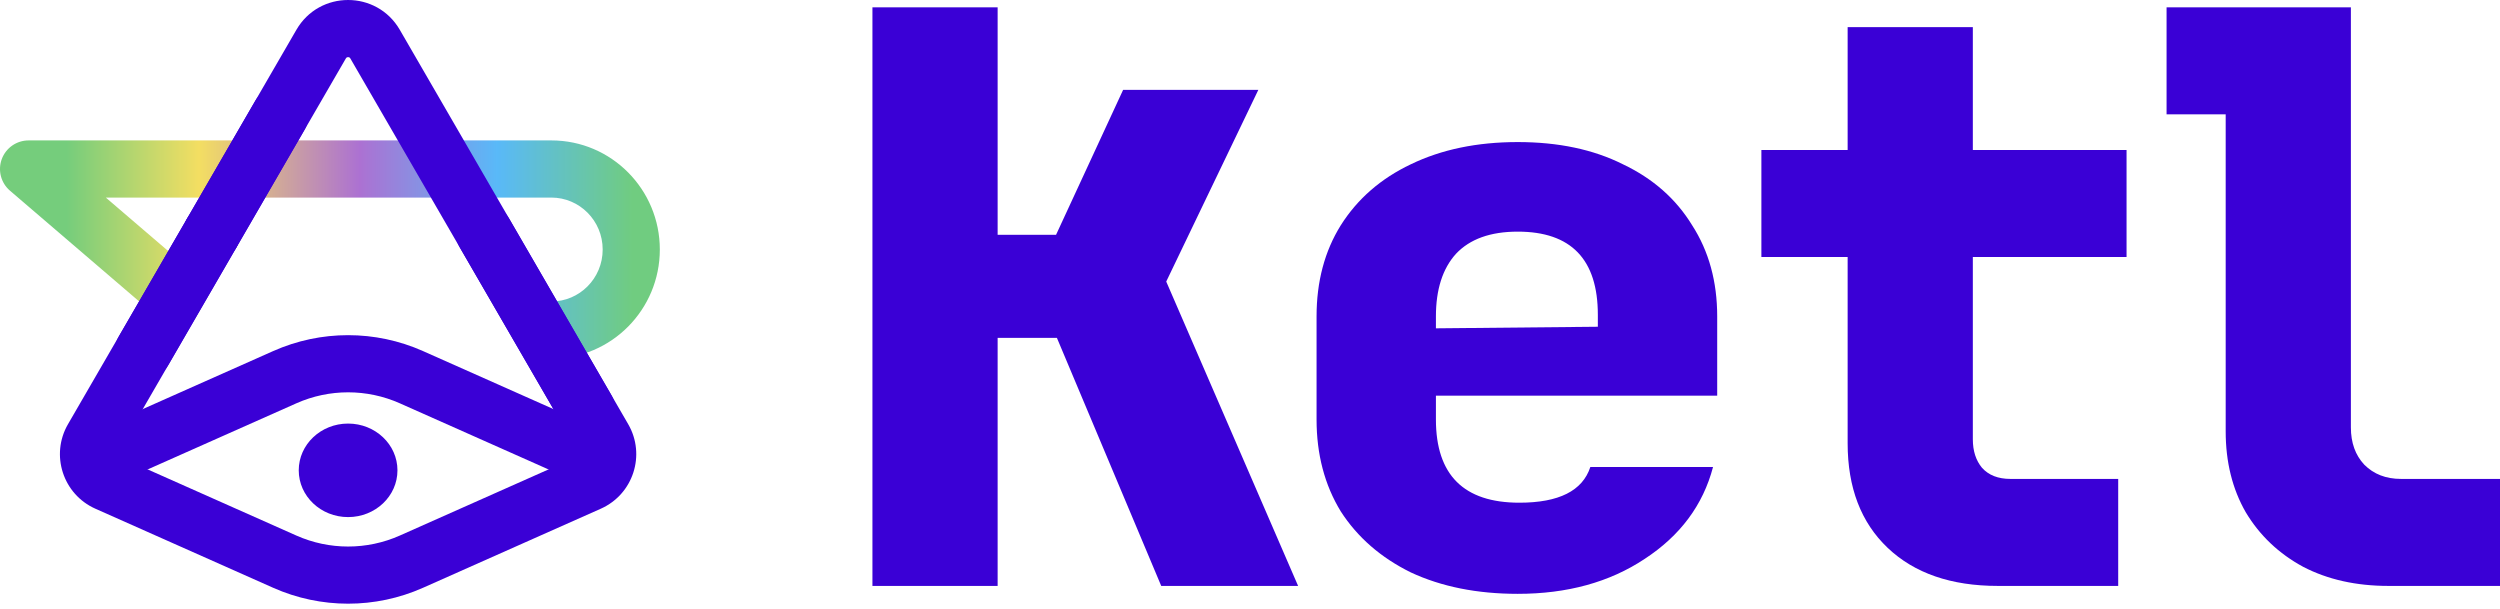
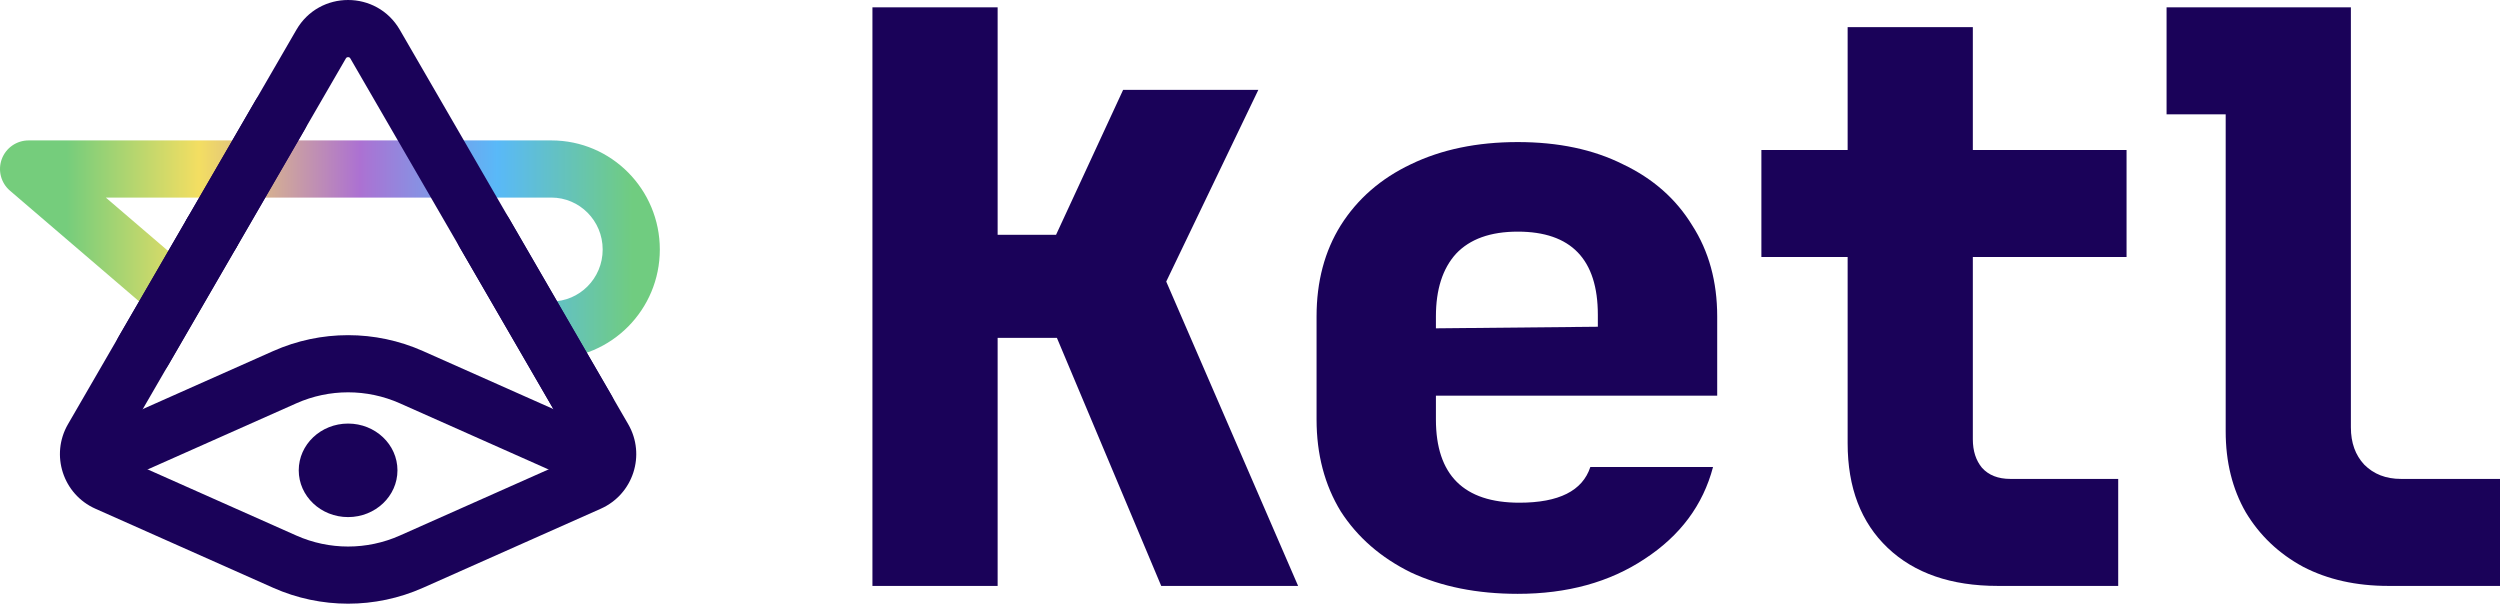
<svg xmlns="http://www.w3.org/2000/svg" width="341" height="83" viewBox="0 0 341 83" fill="none">
  <path fill-rule="evenodd" clip-rule="evenodd" d="M0.242 21.699C0.808 20.169 2.267 19.153 3.898 19.153H75.206C83.406 19.153 90 25.846 90 34.035C90 42.225 83.406 48.917 75.206 48.917C73.053 48.917 71.308 47.172 71.308 45.02C71.308 42.867 73.053 41.122 75.206 41.122C79.042 41.122 82.205 37.978 82.205 34.035C82.205 30.092 79.042 26.949 75.206 26.949H14.434L26.277 37.1C27.911 38.501 28.101 40.961 26.7 42.596C25.299 44.23 22.838 44.419 21.204 43.018L1.361 26.01C0.123 24.949 -0.324 23.229 0.242 21.699Z" fill="url(#paint0_linear_2101_229376)" />
-   <path fill-rule="evenodd" clip-rule="evenodd" d="M40.428 4.065C43.567 -1.355 51.393 -1.355 54.532 4.065L85.687 57.859C88.114 62.05 86.372 67.421 81.946 69.39L57.703 80.172C51.195 83.066 43.765 83.066 37.257 80.172L13.014 69.39C8.588 67.421 6.846 62.05 9.274 57.859L40.428 4.065ZM47.299 7.838C47.267 7.856 47.223 7.887 47.174 7.972L16.019 61.766C15.914 61.948 15.989 62.181 16.182 62.267L40.425 73.049C44.916 75.047 50.044 75.047 54.536 73.049L78.779 62.267C78.971 62.181 79.047 61.948 78.941 61.766L47.787 7.972C47.738 7.887 47.694 7.856 47.662 7.838C47.62 7.815 47.557 7.795 47.48 7.795C47.403 7.795 47.341 7.815 47.299 7.838Z" fill="#3A00D6" />
-   <path fill-rule="evenodd" clip-rule="evenodd" d="M64.129 28.413C65.992 27.334 68.377 27.97 69.456 29.832L83.407 53.922C84.486 55.785 83.851 58.17 81.988 59.249C80.125 60.328 77.741 59.692 76.662 57.829L62.71 33.739C61.631 31.876 62.267 29.492 64.129 28.413Z" fill="#3A00D6" />
-   <path fill-rule="evenodd" clip-rule="evenodd" d="M30.831 28.413C32.694 29.492 33.33 31.876 32.251 33.739L22.95 49.799C21.871 51.662 19.486 52.297 17.624 51.219C15.761 50.14 15.125 47.755 16.204 45.892L25.505 29.832C26.584 27.97 28.969 27.334 30.831 28.413Z" fill="#3A00D6" />
-   <path fill-rule="evenodd" clip-rule="evenodd" d="M9.903 64.319C9.029 62.352 9.914 60.048 11.881 59.174L37.257 47.888C43.765 44.993 51.195 44.993 57.703 47.888L83.08 59.174C85.047 60.048 85.932 62.352 85.057 64.319C84.183 66.286 81.879 67.171 79.912 66.296L54.536 55.01C50.044 53.013 44.916 53.013 40.425 55.01L15.049 66.296C13.082 67.171 10.778 66.286 9.903 64.319Z" fill="#3A00D6" />
-   <path d="M54.213 64.153C54.213 67.676 51.198 70.531 47.48 70.531C43.762 70.531 40.748 67.676 40.748 64.153C40.748 60.631 43.762 57.775 47.48 57.775C51.198 57.775 54.213 60.631 54.213 64.153Z" fill="#3A00D6" />
-   <path fill-rule="evenodd" clip-rule="evenodd" d="M40.133 12.353C41.995 13.431 42.631 15.816 41.552 17.679L32.251 33.739C31.172 35.602 28.788 36.237 26.925 35.158C25.062 34.08 24.427 31.695 25.505 29.832L34.807 13.772C35.885 11.909 38.27 11.274 40.133 12.353Z" fill="#3A00D6" />
-   <path d="M119 79.919L119 40.459V1L136.077 1V32.027H144.046L153.192 12.261L171.635 12.261L159.074 38.405L177.062 79.919L158.391 79.919L144.16 46.081H136.077V79.919H119Z" fill="#3A00D6" />
-   <path d="M207.017 81C201.476 81 196.618 80.027 192.444 78.081C188.346 76.063 185.158 73.288 182.881 69.757C180.68 66.153 179.579 61.973 179.579 57.216V43.162C179.579 38.405 180.68 34.261 182.881 30.73C185.158 27.126 188.346 24.351 192.444 22.405C196.618 20.387 201.476 19.378 207.017 19.378C212.557 19.378 217.339 20.387 221.361 22.405C225.46 24.351 228.61 27.126 230.811 30.73C233.088 34.261 234.226 38.405 234.226 43.162V53.973L195.859 53.973V57.216C195.859 64.784 199.654 68.568 207.244 68.568C212.633 68.568 215.859 66.946 216.921 63.703H233.657C232.291 68.892 229.179 73.072 224.321 76.243C219.54 79.414 213.771 81 207.017 81ZM195.859 43.162V44.784L217.946 44.568V42.946C217.946 35.378 214.303 31.595 207.017 31.595C203.298 31.595 200.489 32.604 198.592 34.622C196.77 36.64 195.859 39.486 195.859 43.162Z" fill="#3A00D6" />
-   <path d="M272.51 79.919C266.135 79.919 261.126 78.189 257.482 74.73C253.839 71.27 252.018 66.513 252.018 60.459V35.054H240.253V20.459L252.018 20.459V3.703L269.095 3.703V20.459L290.062 20.459V35.054H269.095V59.919C269.095 61.505 269.512 62.802 270.347 63.811C271.258 64.82 272.548 65.324 274.218 65.324H288.923V79.919H272.51Z" fill="#3A00D6" />
-   <path d="M325.784 79.919C321.382 79.919 317.511 79.054 314.172 77.324C310.832 75.522 308.214 73.036 306.316 69.865C304.495 66.694 303.584 63.018 303.584 58.838V15.595L295.52 15.595V1L320.661 1V58.297C320.661 60.387 321.268 62.081 322.483 63.378C323.773 64.676 325.443 65.324 327.492 65.324H341V79.919H325.784Z" fill="#3A00D6" />
+   <path fill-rule="evenodd" clip-rule="evenodd" d="M40.428 4.065C43.567 -1.355 51.393 -1.355 54.532 4.065L85.687 57.859C88.114 62.05 86.372 67.421 81.946 69.39L57.703 80.172C51.195 83.066 43.765 83.066 37.257 80.172L13.014 69.39C8.588 67.421 6.846 62.05 9.274 57.859L40.428 4.065ZM47.299 7.838C47.267 7.856 47.223 7.887 47.174 7.972L16.019 61.766C15.914 61.948 15.989 62.181 16.182 62.267L40.425 73.049C44.916 75.047 50.044 75.047 54.536 73.049L78.779 62.267C78.971 62.181 79.047 61.948 78.941 61.766L47.787 7.972C47.738 7.887 47.694 7.856 47.662 7.838C47.62 7.815 47.557 7.795 47.48 7.795C47.403 7.795 47.341 7.815 47.299 7.838Z" fill="#1a0259" />
+   <path fill-rule="evenodd" clip-rule="evenodd" d="M64.129 28.413C65.992 27.334 68.377 27.97 69.456 29.832L83.407 53.922C84.486 55.785 83.851 58.17 81.988 59.249C80.125 60.328 77.741 59.692 76.662 57.829L62.71 33.739C61.631 31.876 62.267 29.492 64.129 28.413Z" fill="#1a0259" />
+   <path fill-rule="evenodd" clip-rule="evenodd" d="M30.831 28.413C32.694 29.492 33.33 31.876 32.251 33.739L22.95 49.799C21.871 51.662 19.486 52.297 17.624 51.219C15.761 50.14 15.125 47.755 16.204 45.892L25.505 29.832C26.584 27.97 28.969 27.334 30.831 28.413Z" fill="#1a0259" />
+   <path fill-rule="evenodd" clip-rule="evenodd" d="M9.903 64.319C9.029 62.352 9.914 60.048 11.881 59.174L37.257 47.888C43.765 44.993 51.195 44.993 57.703 47.888L83.08 59.174C85.047 60.048 85.932 62.352 85.057 64.319C84.183 66.286 81.879 67.171 79.912 66.296L54.536 55.01C50.044 53.013 44.916 53.013 40.425 55.01L15.049 66.296C13.082 67.171 10.778 66.286 9.903 64.319Z" fill="#1a0259" />
+   <path d="M54.213 64.153C54.213 67.676 51.198 70.531 47.48 70.531C43.762 70.531 40.748 67.676 40.748 64.153C40.748 60.631 43.762 57.775 47.48 57.775C51.198 57.775 54.213 60.631 54.213 64.153Z" fill="#1a0259" />
+   <path fill-rule="evenodd" clip-rule="evenodd" d="M40.133 12.353C41.995 13.431 42.631 15.816 41.552 17.679L32.251 33.739C31.172 35.602 28.788 36.237 26.925 35.158C25.062 34.08 24.427 31.695 25.505 29.832L34.807 13.772C35.885 11.909 38.27 11.274 40.133 12.353Z" fill="#1a0259" />
+   <path d="M119 79.919L119 40.459V1L136.077 1V32.027H144.046L153.192 12.261L171.635 12.261L159.074 38.405L177.062 79.919L158.391 79.919L144.16 46.081H136.077V79.919H119Z" fill="#1a0259" />
+   <path d="M207.017 81C201.476 81 196.618 80.027 192.444 78.081C188.346 76.063 185.158 73.288 182.881 69.757C180.68 66.153 179.579 61.973 179.579 57.216V43.162C179.579 38.405 180.68 34.261 182.881 30.73C185.158 27.126 188.346 24.351 192.444 22.405C196.618 20.387 201.476 19.378 207.017 19.378C212.557 19.378 217.339 20.387 221.361 22.405C225.46 24.351 228.61 27.126 230.811 30.73C233.088 34.261 234.226 38.405 234.226 43.162V53.973L195.859 53.973V57.216C195.859 64.784 199.654 68.568 207.244 68.568C212.633 68.568 215.859 66.946 216.921 63.703H233.657C232.291 68.892 229.179 73.072 224.321 76.243C219.54 79.414 213.771 81 207.017 81ZM195.859 43.162V44.784L217.946 44.568V42.946C217.946 35.378 214.303 31.595 207.017 31.595C203.298 31.595 200.489 32.604 198.592 34.622C196.77 36.64 195.859 39.486 195.859 43.162Z" fill="#1a0259" />
+   <path d="M272.51 79.919C266.135 79.919 261.126 78.189 257.482 74.73C253.839 71.27 252.018 66.513 252.018 60.459V35.054H240.253V20.459L252.018 20.459V3.703L269.095 3.703V20.459L290.062 20.459V35.054H269.095V59.919C269.095 61.505 269.512 62.802 270.347 63.811C271.258 64.82 272.548 65.324 274.218 65.324H288.923V79.919H272.51Z" fill="#1a0259" />
+   <path d="M325.784 79.919C321.382 79.919 317.511 79.054 314.172 77.324C310.832 75.522 308.214 73.036 306.316 69.865C304.495 66.694 303.584 63.018 303.584 58.838V15.595L295.52 15.595V1L320.661 1V58.297C320.661 60.387 321.268 62.081 322.483 63.378C323.773 64.676 325.443 65.324 327.492 65.324H341V79.919H325.784Z" fill="#1a0259" />
  <defs>
    <linearGradient id="paint0_linear_2101_229376" x1="9.051" y1="20.001" x2="86.299" y2="20.001" gradientUnits="userSpaceOnUse">
      <stop stop-color="#75CD7C" />
      <stop offset="0.234" stop-color="#F3DE62" />
      <stop offset="0.518" stop-color="#AC71D2" />
      <stop offset="0.761" stop-color="#59B9F8" />
      <stop offset="1" stop-color="#70CC80" />
    </linearGradient>
  </defs>
</svg>
